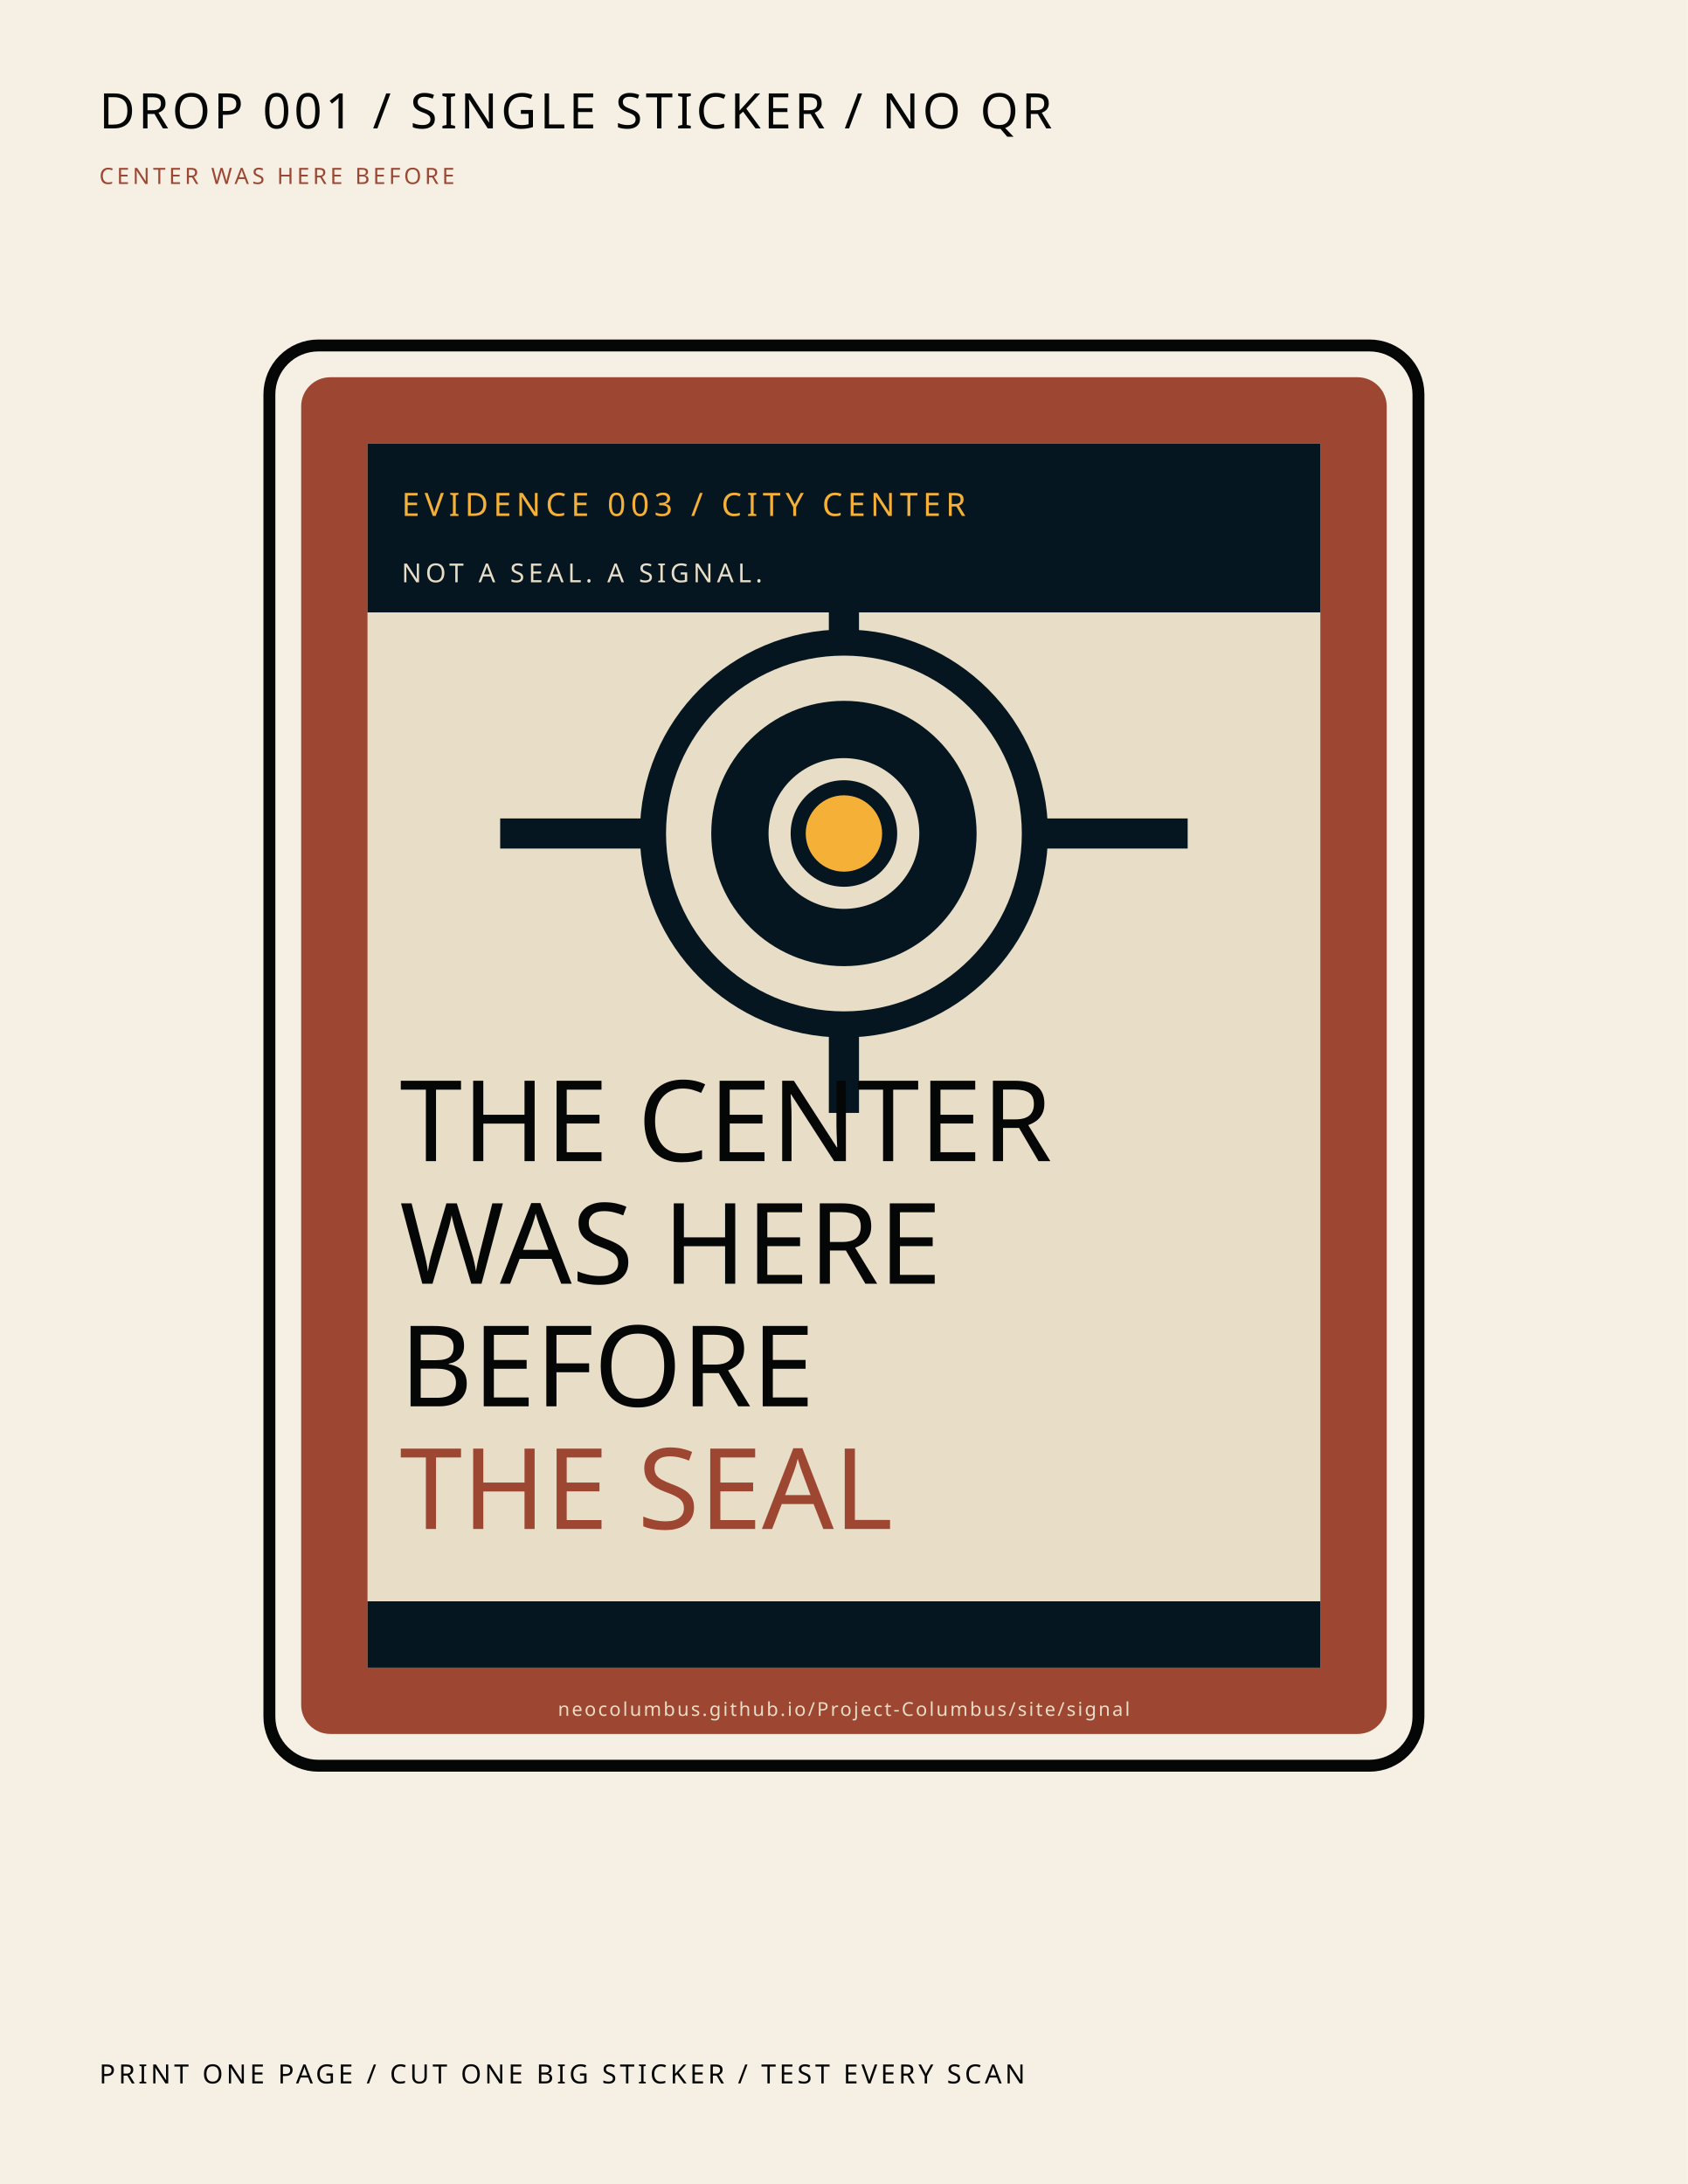
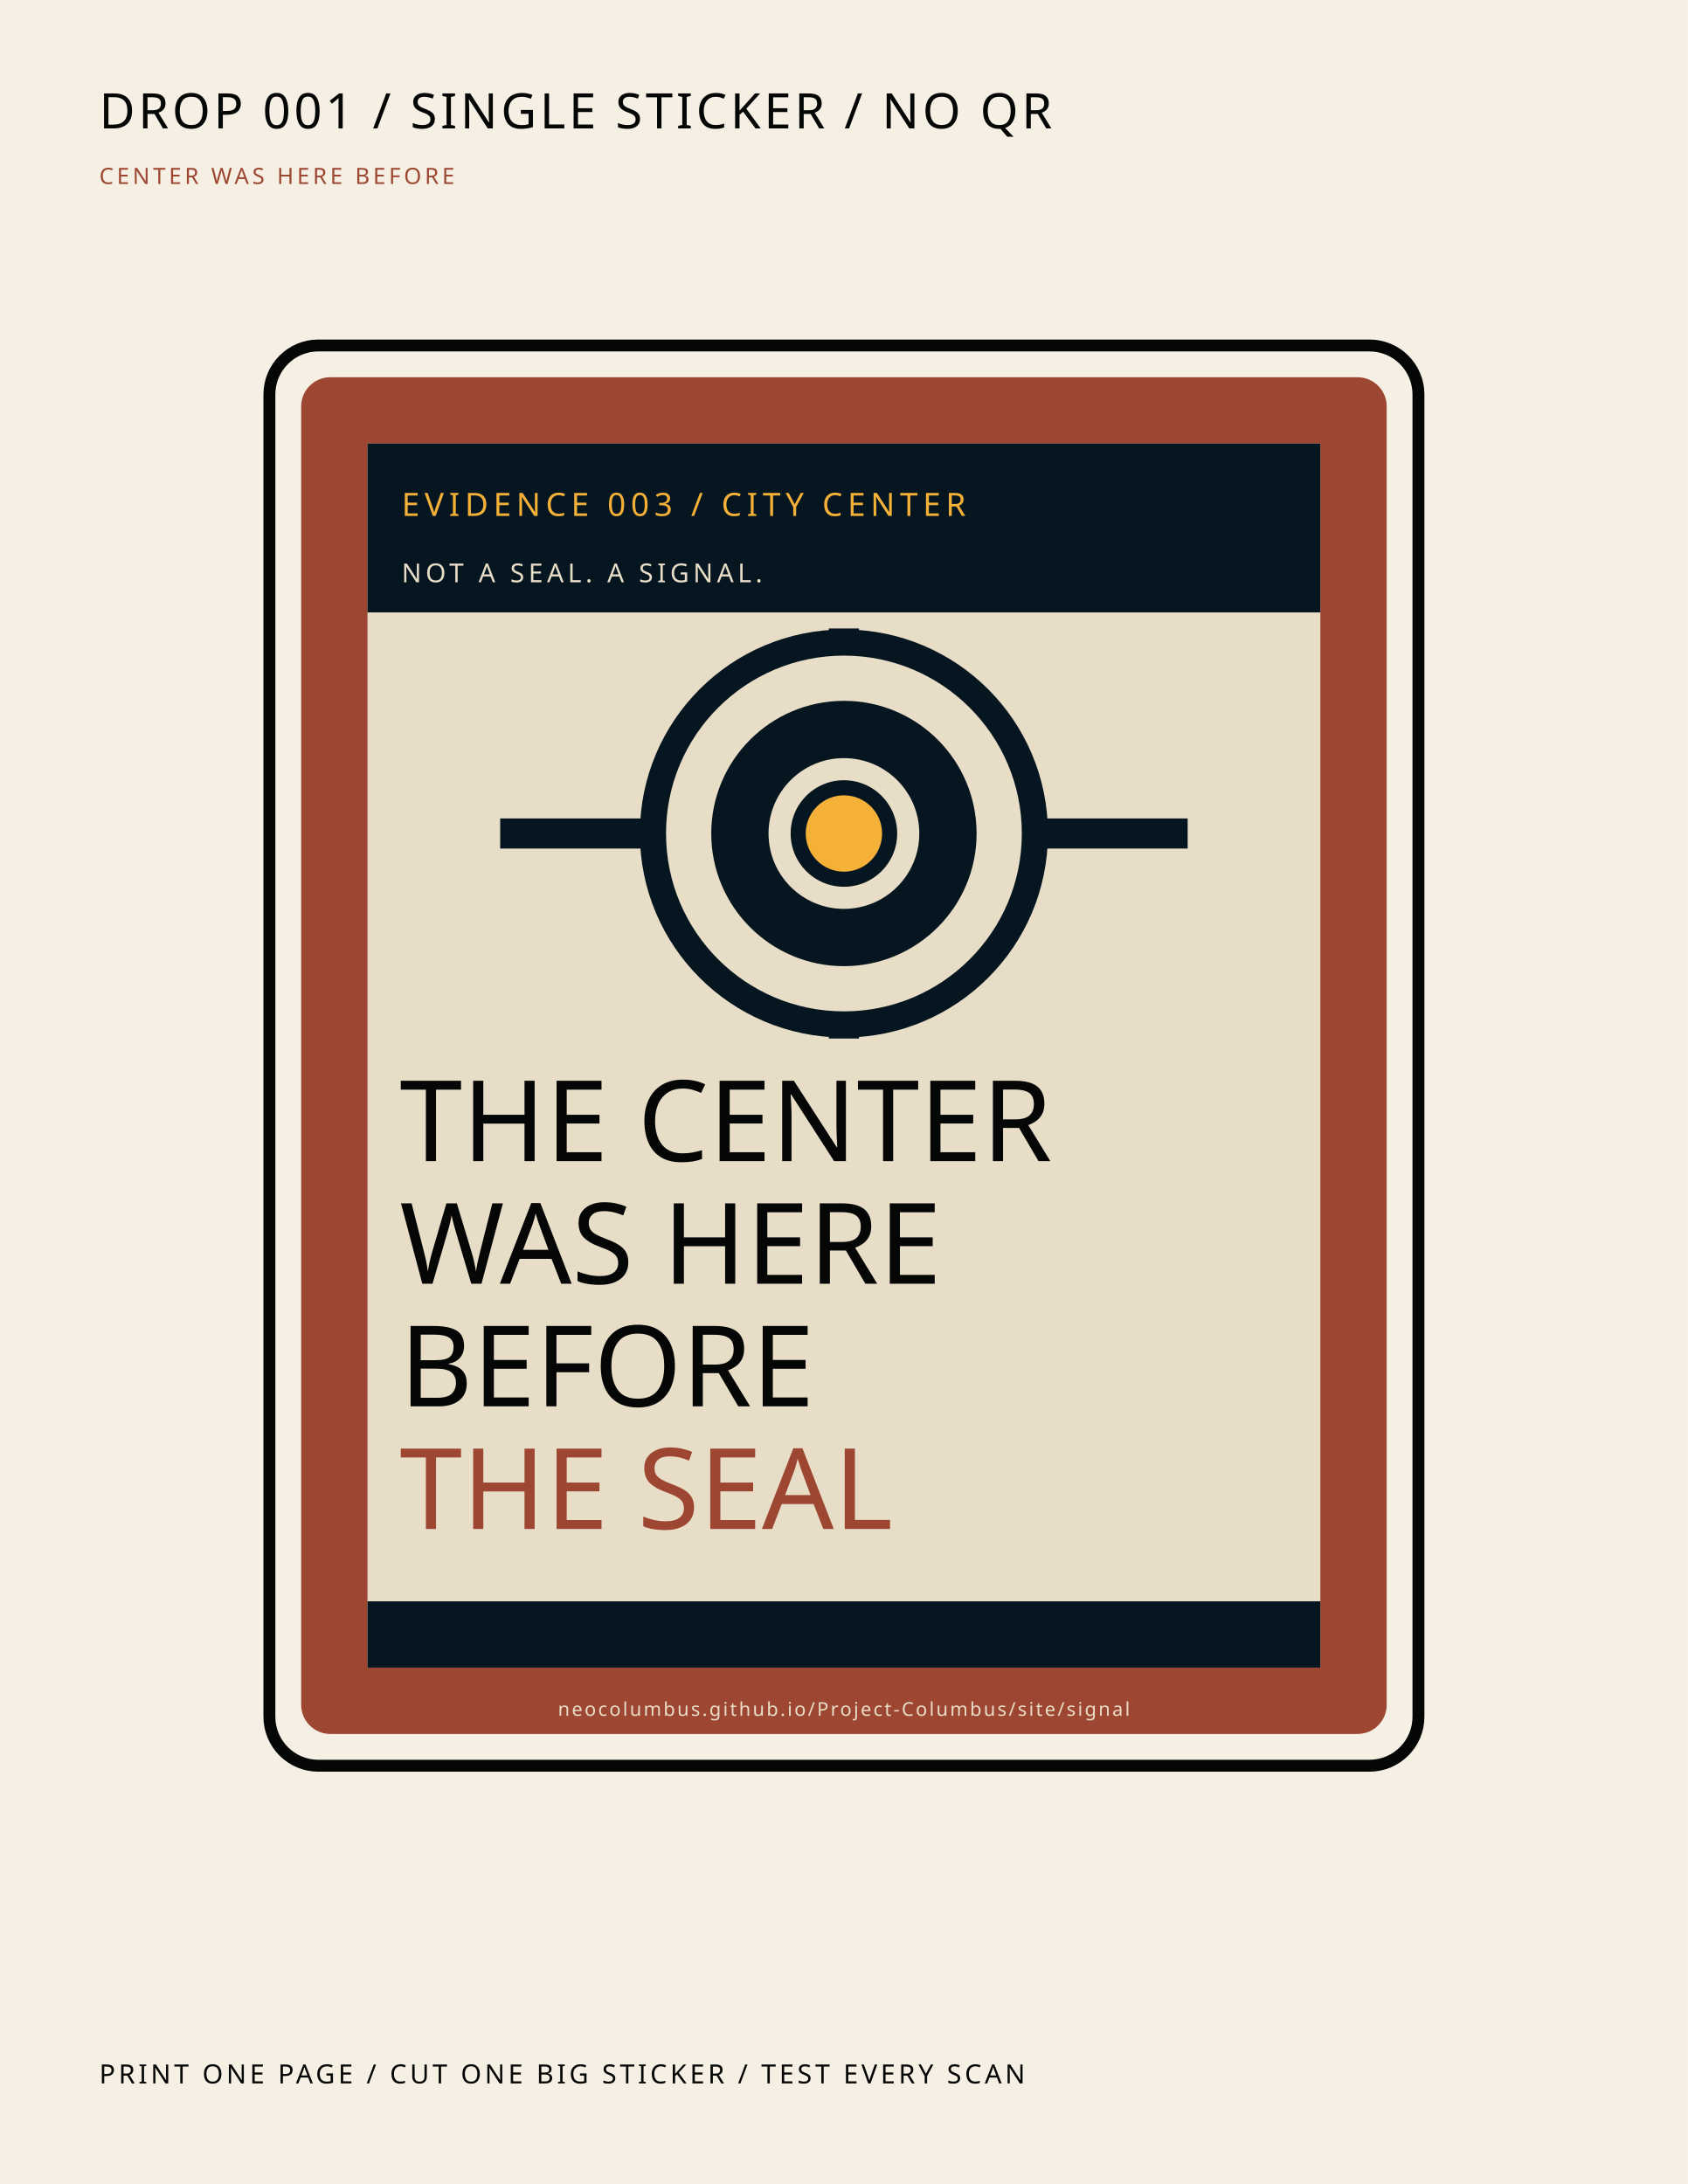
<svg xmlns="http://www.w3.org/2000/svg" viewBox="0 0 2550 3300" role="img" aria-labelledby="title desc">
  <defs>
    <clipPath id="single-poster">
      <rect width="1640" height="2050" rx="44" />
    </clipPath>
    <g id="single-frame">
      <rect x="-48" y="-48" width="1736" height="2146" rx="74" fill="#F6F0E4" />
      <rect x="-48" y="-48" width="1736" height="2146" rx="74" fill="none" stroke="#050606" stroke-width="18" />
    </g>
    <g id="single-frame-qr">
      <rect x="-48" y="-48" width="1736" height="2506" rx="74" fill="#F6F0E4" />
      <rect x="-48" y="-48" width="1736" height="2506" rx="74" fill="none" stroke="#050606" stroke-width="18" />
    </g>
  </defs>
  <rect width="2550" height="3300" fill="#F6F0E4" />
  <text x="150" y="194" fill="#050606" font-family="Arial Black, Impact, sans-serif" font-size="74" letter-spacing="5">DROP 001 / SINGLE STICKER / NO QR</text>
  <text x="150" y="278" fill="#9D4732" font-family="Arial Black, Impact, sans-serif" font-size="34" letter-spacing="5">CENTER WAS HERE BEFORE</text>
  <g transform="translate(455 570)">
    <use href="#single-frame" />
    <g clip-path="url(#single-poster)">
      <g transform="matrix(1.518519 0 0 1.518519 0 0)">
        <rect width="1080" height="1350" fill="#9D4732" />
        <rect x="66" y="66" width="948" height="1218" fill="#E8DDC7" />
        <rect x="66" y="66" width="948" height="168" fill="#061620" />
        <text x="100" y="138" fill="#F4B037" font-family="Arial Black, Impact, sans-serif" font-size="32" letter-spacing="5">EVIDENCE 003 / CITY CENTER</text>
        <text x="100" y="204" fill="#E8DDC7" font-family="Arial Black, Impact, sans-serif" font-size="26" letter-spacing="4">NOT A SEAL. A SIGNAL.</text>
        <g transform="translate(540 454)">
          <rect x="-342" y="-15" width="684" height="30" fill="#061620" />
-           <rect x="-15" y="-282" width="30" height="560" fill="#061620" />
+           <rect x="-15" y="-204" width="30" height="408" fill="#061620" />
          <circle r="190" fill="#E8DDC7" stroke="#061620" stroke-width="26" />
          <circle r="132" fill="#061620" />
          <circle r="64" fill="none" stroke="#E8DDC7" stroke-width="22" />
          <circle r="38" fill="#F4B037" />
        </g>
        <text x="98" y="780" fill="#050606" font-family="Impact, Arial Black, sans-serif" font-size="112">THE CENTER</text>
        <text x="98" y="902" fill="#050606" font-family="Impact, Arial Black, sans-serif" font-size="112">WAS HERE</text>
        <text x="98" y="1024" fill="#050606" font-family="Impact, Arial Black, sans-serif" font-size="112">BEFORE</text>
        <text x="98" y="1146" fill="#9D4732" font-family="Impact, Arial Black, sans-serif" font-size="112">THE SEAL</text>
        <rect x="66" y="1218" width="948" height="66" fill="#061620" />
        <text x="540" y="1332" text-anchor="middle" fill="#E8DDC7" font-family="Arial Black, Impact, sans-serif" font-size="19" letter-spacing="2">neocolumbus.github.io/Project-Columbus/site/signal</text>
      </g>
    </g>
  </g>
  <text x="150" y="3148" fill="#050606" font-family="Arial Black, Impact, sans-serif" font-size="40" letter-spacing="5">PRINT ONE PAGE / CUT ONE BIG STICKER / TEST EVERY SCAN</text>
</svg>
